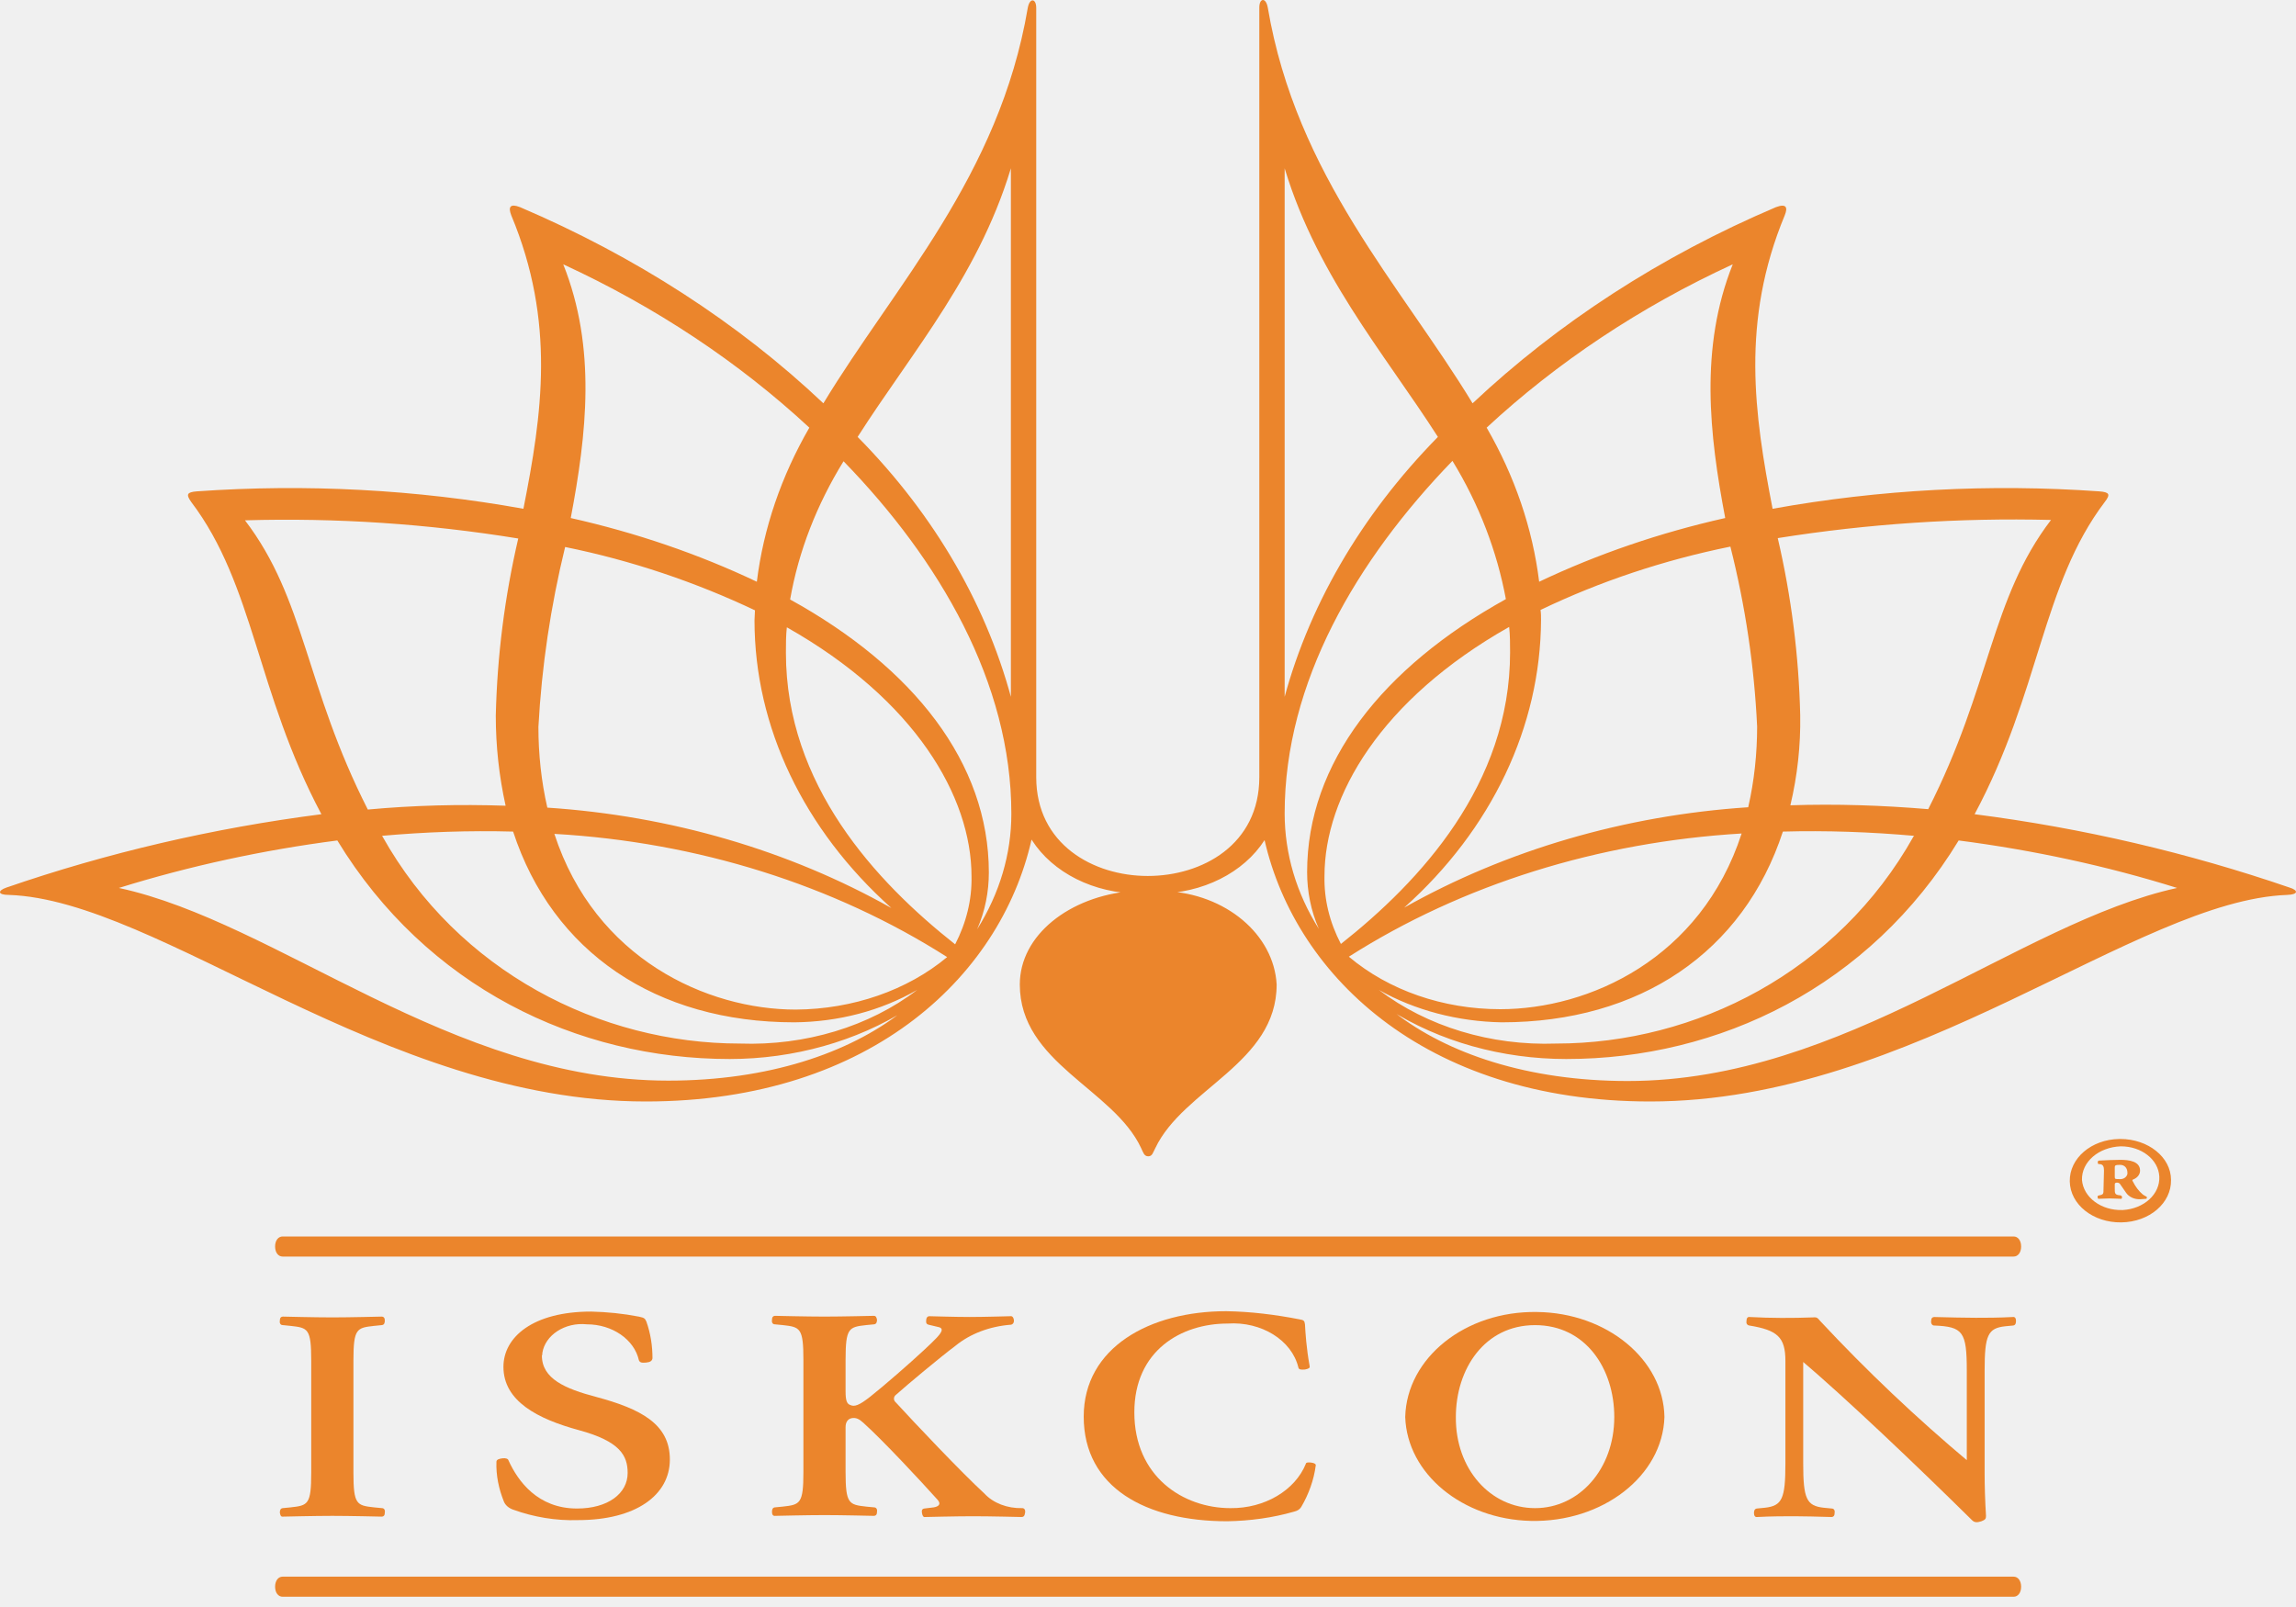
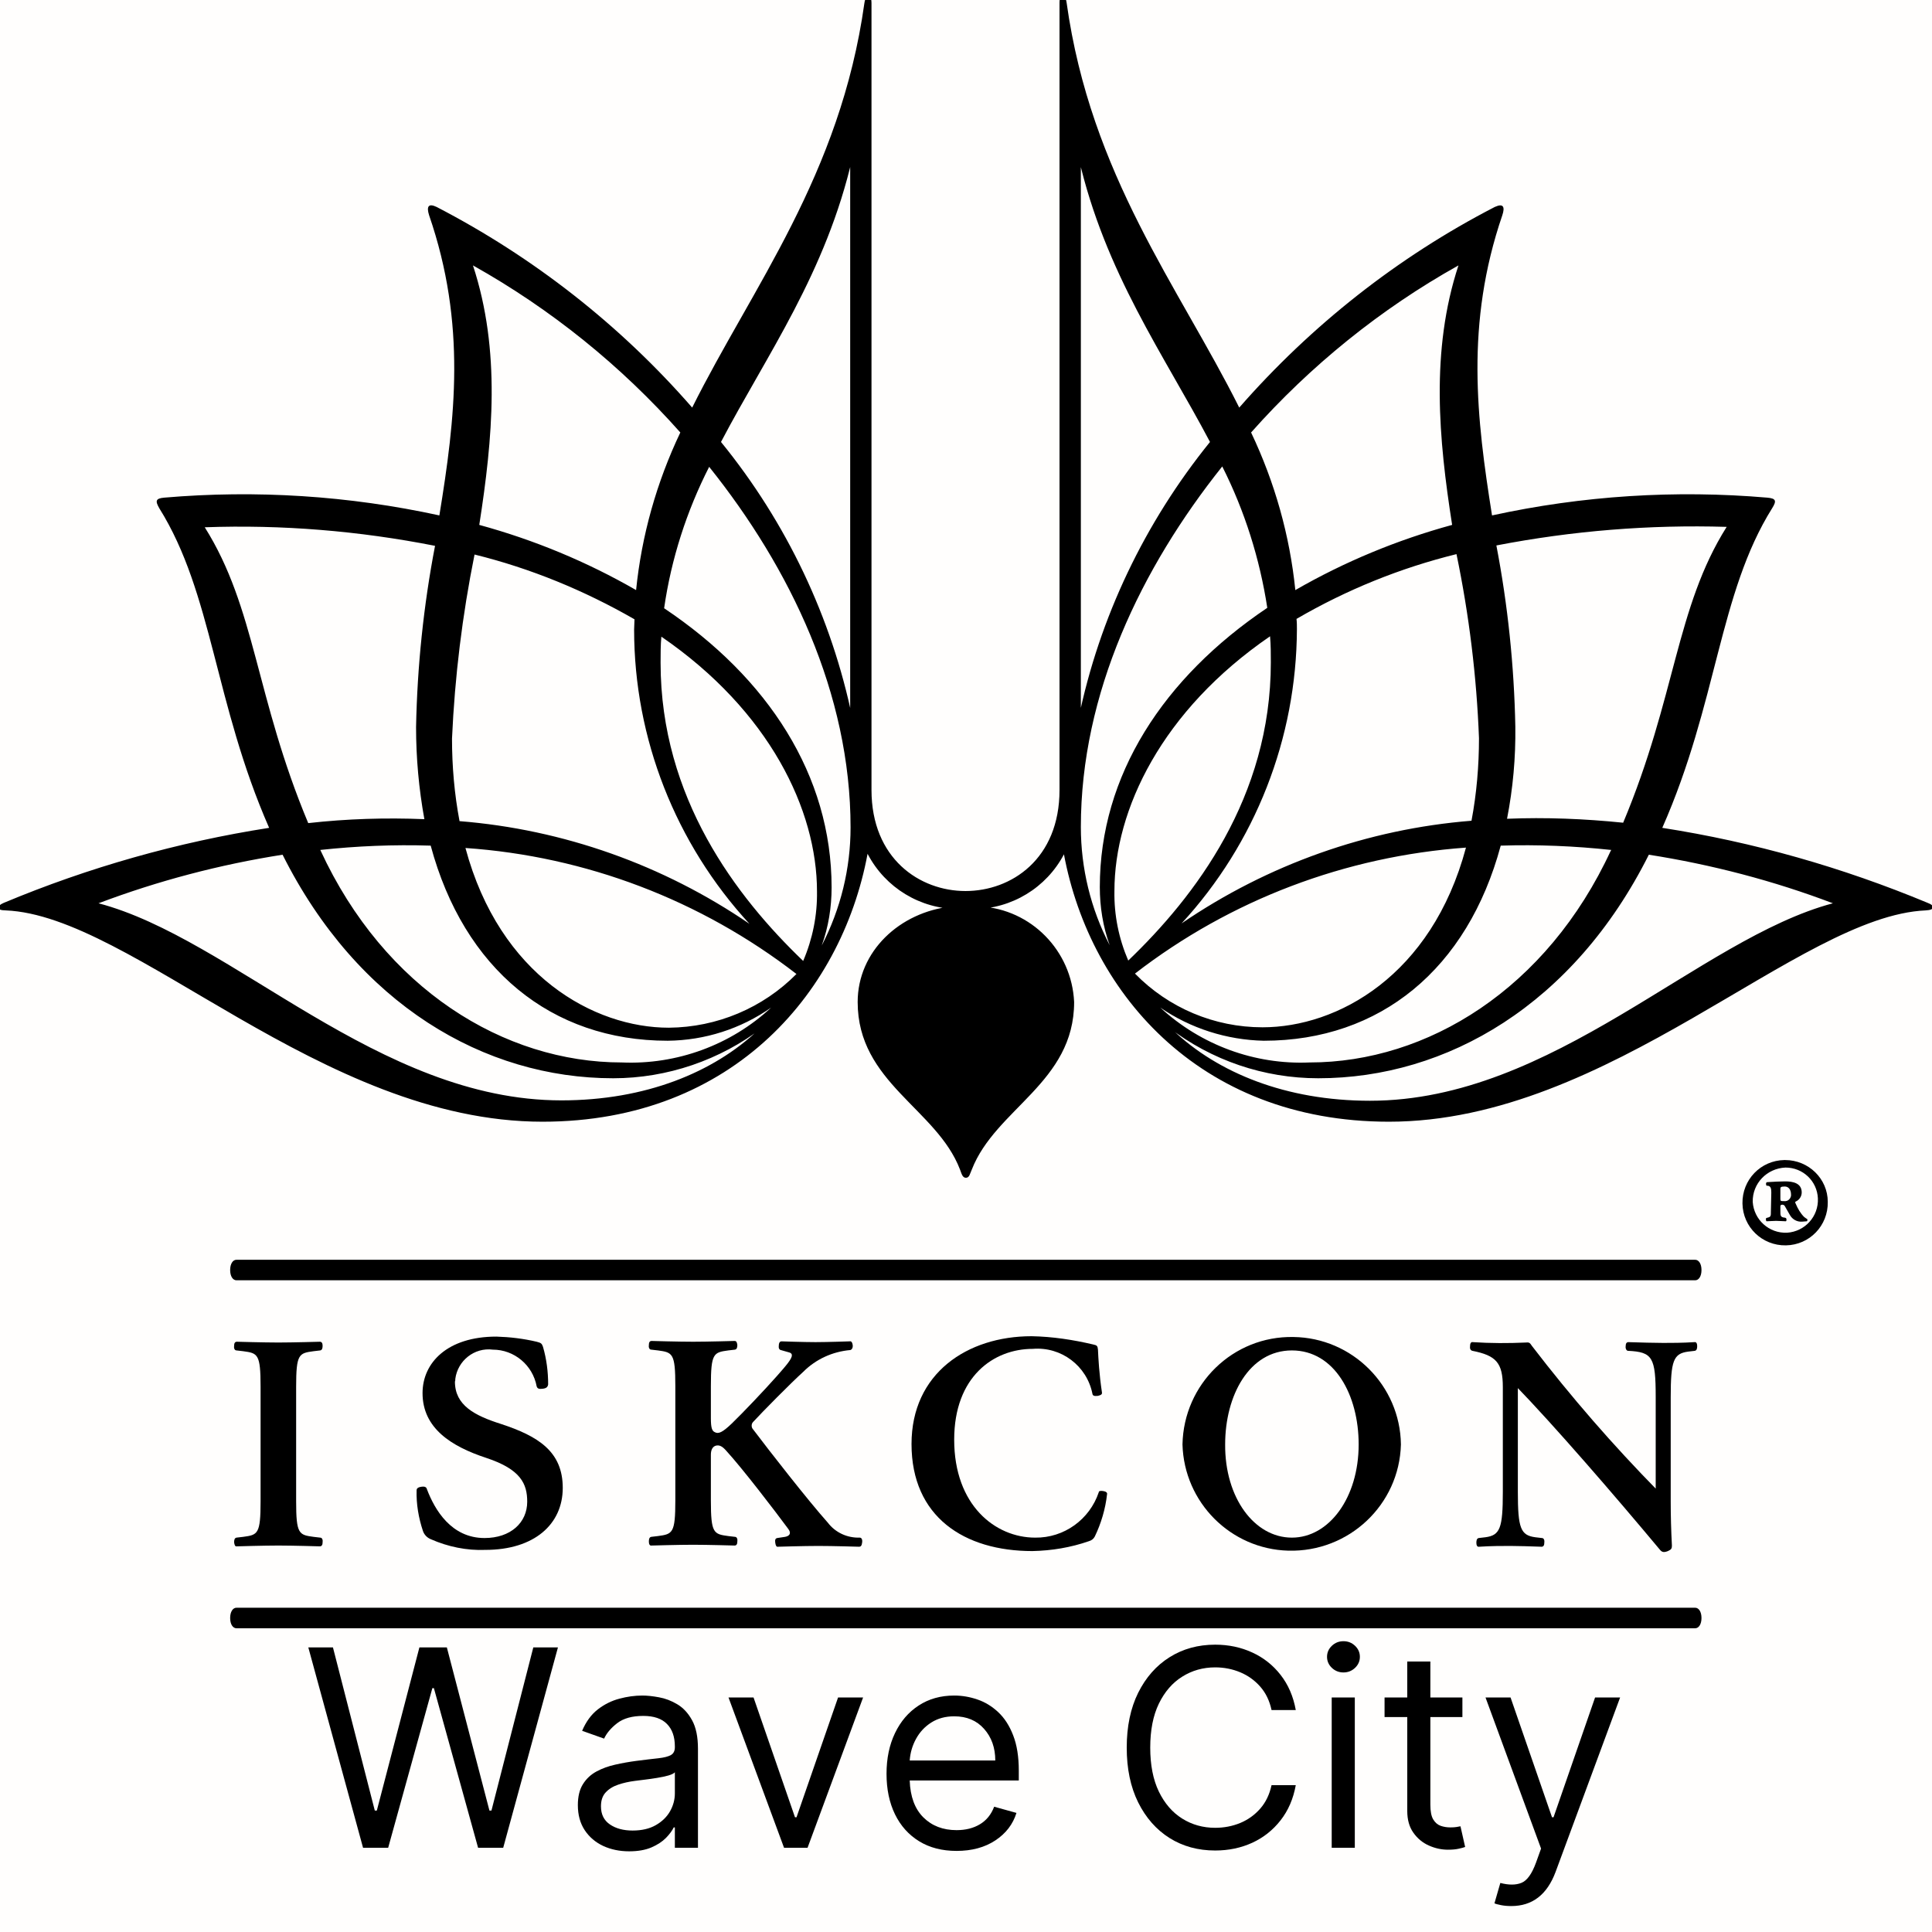
- <svg xmlns="http://www.w3.org/2000/svg" width="60" height="42" viewBox="0 0 60 42" fill="none">
-   <g clip-path="url(#clip0_52_153)">
-     <path d="M53.598 13.589C52.018 15.658 52.03 17.919 50.389 21.148C49.188 21.047 47.988 21.007 46.787 21.047C46.971 20.27 47.057 19.483 47.044 18.696C47.008 17.142 46.812 15.588 46.457 14.064C48.808 13.69 51.197 13.529 53.598 13.589ZM45.918 18.989C45.918 19.695 45.844 20.401 45.685 21.098C42.463 21.31 39.364 22.218 36.694 23.722C38.985 21.673 40.258 18.989 40.271 16.203C40.271 16.112 40.271 16.032 40.258 15.941C41.814 15.194 43.48 14.639 45.219 14.286C45.611 15.84 45.844 17.414 45.918 18.989ZM35.249 25.004C38.213 23.116 41.777 22.006 45.513 21.784C44.448 25.064 41.52 26.376 39.205 26.376C37.711 26.376 36.29 25.882 35.249 25.004ZM39.462 17.051C39.462 20.503 37.111 23.036 35.041 24.671C34.746 24.105 34.599 23.51 34.612 22.894C34.612 20.815 36.082 18.282 39.438 16.385C39.462 16.607 39.462 16.829 39.462 17.051ZM34.158 22.793C34.158 23.298 34.257 23.803 34.465 24.277C33.877 23.348 33.571 22.309 33.571 21.259C33.571 17.838 35.445 14.639 37.956 12.045C38.654 13.186 39.119 14.407 39.352 15.658C36.131 17.445 34.158 19.937 34.158 22.793ZM36.033 25.872C36.976 26.406 38.103 26.699 39.242 26.719C42.855 26.719 45.562 24.883 46.591 21.734C47.73 21.703 48.882 21.744 50.021 21.845C50.021 21.855 50.009 21.855 50.009 21.855C48.025 25.397 44.313 27.274 40.663 27.274C38.96 27.335 37.294 26.83 36.033 25.872ZM45.281 6.908C44.411 9.088 44.668 11.349 45.084 13.539C43.382 13.922 41.753 14.477 40.222 15.204C40.05 13.811 39.585 12.449 38.85 11.177C40.687 9.472 42.868 8.018 45.281 6.908ZM33.497 4.143C34.318 7.1 36.155 9.199 37.576 11.419C35.555 13.478 34.146 15.9 33.497 18.494H33.571V4.143H33.497ZM36.29 26.376C37.625 27.224 39.254 27.678 40.932 27.678C44.925 27.678 48.857 25.791 51.185 21.966C53.132 22.218 55.055 22.632 56.893 23.207C52.74 24.116 48.22 28.253 42.537 28.253C39.928 28.253 37.821 27.537 36.437 26.457L36.29 26.376ZM33.007 21.774C33.742 25.407 37.184 28.788 43.125 28.788C49.984 28.788 55.827 23.53 59.771 23.389C60.065 23.379 60.065 23.268 59.832 23.197C57.187 22.289 54.431 21.643 51.601 21.28C53.316 18.08 53.353 15.295 55.006 13.115C55.153 12.923 55.129 12.863 54.859 12.842C52.005 12.641 49.127 12.792 46.322 13.297C45.844 10.824 45.489 8.402 46.64 5.626C46.726 5.415 46.677 5.314 46.408 5.415C43.394 6.696 40.712 8.442 38.482 10.541C36.608 7.453 33.877 4.607 33.13 0.197C33.081 -0.076 32.909 -0.055 32.909 0.197V20.311C32.909 22.077 31.415 22.894 29.994 22.894C28.573 22.894 27.079 22.067 27.079 20.311V0.207C27.079 -0.045 26.907 -0.066 26.858 0.207C26.111 4.607 23.379 7.463 21.517 10.541C19.288 8.432 16.593 6.696 13.592 5.415C13.335 5.314 13.274 5.404 13.36 5.626C14.523 8.412 14.168 10.824 13.678 13.297C10.873 12.792 7.995 12.641 5.141 12.842C4.883 12.863 4.859 12.923 4.994 13.115C6.647 15.295 6.696 18.08 8.399 21.28C5.569 21.643 2.801 22.289 0.168 23.197C-0.065 23.278 -0.065 23.389 0.229 23.389C4.161 23.52 10.016 28.788 16.875 28.788C22.828 28.788 26.258 25.407 26.993 21.774L26.87 21.794C27.348 22.682 28.377 23.278 29.553 23.349L29.565 23.288C27.948 23.429 26.65 24.439 26.65 25.73C26.65 27.789 29.1 28.455 29.822 30.009C29.871 30.11 29.896 30.221 30.006 30.221C30.116 30.221 30.129 30.12 30.19 30.009C30.925 28.455 33.362 27.789 33.362 25.73C33.289 24.418 32.027 23.358 30.447 23.288L30.459 23.349C31.635 23.278 32.664 22.682 33.142 21.794L33.007 21.774ZM13.543 14.074C13.188 15.598 12.992 17.152 12.956 18.706C12.956 19.493 13.041 20.28 13.213 21.058C12.012 21.017 10.812 21.047 9.612 21.158C7.97 17.929 7.982 15.668 6.402 13.599C8.791 13.529 11.179 13.69 13.543 14.074ZM14.768 14.296C16.508 14.649 18.174 15.214 19.729 15.951C19.729 16.042 19.717 16.122 19.717 16.213C19.717 18.999 21.003 21.683 23.294 23.732C20.623 22.228 17.524 21.32 14.303 21.108C14.144 20.412 14.07 19.705 14.07 18.999C14.156 17.414 14.389 15.85 14.768 14.296ZM20.795 26.386C18.48 26.386 15.552 25.064 14.487 21.794C18.223 22.006 21.787 23.126 24.751 25.014C23.71 25.882 22.289 26.376 20.795 26.386ZM20.562 16.395C23.918 18.292 25.388 20.825 25.388 22.904C25.401 23.51 25.253 24.116 24.96 24.681C22.889 23.046 20.538 20.513 20.538 17.061C20.538 16.829 20.538 16.607 20.562 16.395ZM20.648 15.668C20.868 14.407 21.346 13.186 22.044 12.055C24.555 14.639 26.429 17.848 26.429 21.27C26.429 22.319 26.123 23.349 25.535 24.287C25.743 23.813 25.841 23.308 25.841 22.803C25.841 19.937 23.869 17.445 20.648 15.668ZM19.337 27.274C15.687 27.274 11.976 25.397 9.991 21.855C9.991 21.845 9.979 21.845 9.979 21.845C11.118 21.744 12.257 21.703 13.409 21.734C14.438 24.883 17.145 26.719 20.758 26.719C21.91 26.709 23.024 26.416 23.967 25.872C22.718 26.83 21.04 27.335 19.337 27.274ZM21.15 11.177C20.415 12.449 19.95 13.811 19.778 15.204C18.247 14.477 16.618 13.922 14.915 13.539C15.332 11.339 15.589 9.088 14.719 6.908C17.145 8.028 19.313 9.472 21.15 11.177ZM26.417 4.143V18.494H26.491C25.841 15.9 24.445 13.478 22.412 11.419C23.833 9.189 25.67 7.1 26.491 4.143H26.417ZM23.563 26.447C22.179 27.527 20.072 28.243 17.463 28.243C11.78 28.243 7.26 24.105 3.107 23.207C4.957 22.632 6.868 22.218 8.815 21.966C11.143 25.791 15.075 27.678 19.068 27.678C20.746 27.678 22.387 27.214 23.71 26.376L23.563 26.447Z" fill="#EB852C" />
-     <path d="M16.88 35.612C16.77 35.622 16.721 35.612 16.696 35.551C16.574 35.006 15.998 34.612 15.337 34.612C14.761 34.552 14.246 34.895 14.173 35.359C14.173 35.38 14.173 35.41 14.161 35.43C14.161 36.035 14.773 36.298 15.582 36.51C16.745 36.823 17.505 37.216 17.505 38.145C17.505 39.073 16.623 39.729 15.104 39.729C14.528 39.749 13.94 39.648 13.414 39.457C13.291 39.416 13.205 39.336 13.168 39.245C13.034 38.912 12.96 38.559 12.973 38.205C12.973 38.145 13.046 38.125 13.132 38.114C13.217 38.104 13.279 38.125 13.291 38.175C13.536 38.71 14.05 39.426 15.079 39.426C15.888 39.426 16.402 39.033 16.402 38.498C16.402 38.044 16.206 37.67 15.128 37.378C14.05 37.085 13.156 36.621 13.156 35.723C13.156 34.946 13.928 34.279 15.447 34.279C15.863 34.289 16.28 34.33 16.696 34.411C16.843 34.441 16.855 34.461 16.892 34.542C17.003 34.855 17.051 35.178 17.051 35.501C17.039 35.571 16.99 35.602 16.88 35.612Z" fill="#EB852C" />
-     <path d="M34.261 38.225C34.347 38.235 34.396 38.266 34.383 38.306C34.334 38.679 34.2 39.053 34.004 39.386C33.967 39.446 33.906 39.487 33.82 39.507C33.256 39.669 32.669 39.749 32.068 39.759C29.949 39.759 28.32 38.881 28.32 37.024C28.32 35.218 30.047 34.269 32.044 34.269C32.693 34.279 33.33 34.36 33.955 34.481C34.077 34.501 34.089 34.521 34.102 34.612C34.114 34.834 34.138 35.228 34.224 35.702C34.236 35.753 34.2 35.773 34.102 35.793C33.991 35.803 33.942 35.793 33.93 35.742C33.759 35.026 32.962 34.532 32.081 34.592C30.868 34.592 29.643 35.298 29.643 36.913C29.643 38.589 30.917 39.416 32.154 39.416C33.048 39.426 33.844 38.952 34.126 38.255C34.126 38.225 34.175 38.215 34.261 38.225Z" fill="#EB852C" />
-     <path d="M36.722 37.035C36.759 35.491 38.29 34.259 40.164 34.29C41.989 34.31 43.471 35.531 43.496 37.035C43.447 38.579 41.879 39.79 40.005 39.75C38.217 39.709 36.771 38.518 36.722 37.035ZM40.115 39.416C41.267 39.416 42.185 38.397 42.185 37.035C42.185 35.773 41.438 34.633 40.115 34.633C38.792 34.633 38.045 35.783 38.045 37.035C38.033 38.397 38.951 39.416 40.115 39.416Z" fill="#EB852C" />
-     <path d="M8.133 37.024V38.488C8.133 39.325 8.048 39.346 7.594 39.396L7.386 39.416C7.325 39.426 7.313 39.477 7.313 39.537C7.325 39.598 7.337 39.648 7.398 39.638C7.398 39.638 8.231 39.618 8.685 39.618C9.138 39.618 9.971 39.638 9.971 39.638C10.032 39.638 10.056 39.598 10.056 39.537C10.069 39.477 10.044 39.416 9.983 39.416L9.775 39.396C9.322 39.346 9.236 39.325 9.236 38.488V35.561C9.236 34.723 9.322 34.703 9.775 34.653L9.983 34.632C10.044 34.622 10.056 34.572 10.056 34.511C10.056 34.451 10.032 34.41 9.971 34.41C9.971 34.41 9.138 34.431 8.685 34.431C8.231 34.431 7.398 34.41 7.398 34.41C7.337 34.41 7.313 34.451 7.313 34.511C7.3 34.572 7.325 34.632 7.386 34.632L7.594 34.653C8.048 34.703 8.133 34.723 8.133 35.561V37.024Z" fill="#EB852C" />
-     <path d="M24.498 39.194C24.608 39.315 24.522 39.376 24.4 39.396L24.155 39.426C24.094 39.436 24.081 39.477 24.094 39.547C24.106 39.618 24.13 39.658 24.179 39.648C24.179 39.648 24.988 39.628 25.429 39.628C25.882 39.628 26.69 39.648 26.69 39.648C26.752 39.648 26.776 39.618 26.788 39.537C26.801 39.457 26.764 39.416 26.715 39.416C26.323 39.426 25.956 39.285 25.723 39.033C25.11 38.468 23.898 37.186 23.408 36.651C23.346 36.6 23.346 36.51 23.408 36.459L23.42 36.449C23.689 36.207 24.571 35.47 24.963 35.177C25.355 34.855 25.87 34.663 26.421 34.622C26.47 34.612 26.507 34.562 26.494 34.491C26.482 34.431 26.458 34.39 26.396 34.4C26.396 34.4 25.71 34.42 25.343 34.42C24.976 34.42 24.29 34.4 24.29 34.4C24.228 34.4 24.204 34.451 24.204 34.501C24.192 34.572 24.216 34.612 24.265 34.622L24.522 34.683C24.571 34.693 24.608 34.713 24.608 34.754C24.62 34.844 24.412 35.036 24.143 35.288C23.763 35.642 23.102 36.217 22.746 36.499C22.452 36.732 22.33 36.772 22.22 36.721C22.134 36.691 22.097 36.611 22.097 36.368V35.541C22.097 34.703 22.183 34.683 22.636 34.632L22.844 34.612C22.905 34.602 22.918 34.552 22.918 34.491C22.905 34.431 22.893 34.39 22.832 34.39C22.832 34.39 21.999 34.41 21.546 34.41C21.093 34.41 20.26 34.39 20.26 34.39C20.198 34.39 20.174 34.431 20.174 34.491C20.162 34.552 20.186 34.612 20.247 34.612L20.456 34.632C20.909 34.683 20.995 34.703 20.995 35.541V38.468C20.995 39.305 20.909 39.325 20.456 39.376L20.247 39.396C20.186 39.406 20.174 39.456 20.174 39.517C20.174 39.578 20.198 39.628 20.26 39.618C20.26 39.618 21.093 39.598 21.546 39.598C21.999 39.598 22.832 39.618 22.832 39.618C22.893 39.618 22.918 39.578 22.918 39.517C22.93 39.456 22.905 39.396 22.844 39.396L22.636 39.376C22.183 39.325 22.097 39.305 22.097 38.468V37.297C22.097 37.166 22.158 37.085 22.256 37.065C22.367 37.044 22.452 37.085 22.562 37.186C23.089 37.66 24.081 38.73 24.498 39.194Z" fill="#EB852C" />
-     <path d="M47.024 35.511C48.237 36.54 50.111 38.326 51.532 39.729C51.593 39.79 51.654 39.8 51.777 39.76C51.887 39.719 51.899 39.689 51.899 39.618C51.875 39.224 51.863 38.851 51.863 38.498V35.823C51.863 34.895 51.948 34.713 52.401 34.663L52.61 34.643C52.671 34.633 52.683 34.582 52.683 34.522C52.683 34.461 52.659 34.41 52.598 34.421C52.23 34.441 51.875 34.441 51.63 34.441C51.372 34.441 50.919 34.431 50.552 34.421C50.49 34.421 50.466 34.461 50.466 34.522C50.454 34.582 50.49 34.643 50.539 34.643C51.299 34.673 51.397 34.804 51.397 35.823V38.286L51.471 38.225C50.074 37.055 48.776 35.823 47.563 34.522C47.502 34.451 47.49 34.421 47.379 34.431C46.828 34.451 46.277 34.451 45.726 34.421C45.664 34.41 45.64 34.461 45.64 34.522C45.628 34.582 45.652 34.633 45.713 34.643C46.448 34.764 46.657 34.945 46.657 35.571V38.245C46.657 39.174 46.571 39.356 46.118 39.406L45.91 39.426C45.848 39.437 45.836 39.487 45.836 39.547C45.836 39.608 45.861 39.658 45.922 39.648C46.289 39.628 46.645 39.628 46.889 39.628C47.147 39.628 47.49 39.638 47.857 39.648C47.918 39.648 47.943 39.608 47.943 39.547C47.955 39.487 47.931 39.426 47.87 39.426L47.661 39.406C47.208 39.356 47.122 39.174 47.122 38.245V35.47L47.024 35.511Z" fill="#EB852C" />
-     <path d="M52.621 32.841C52.731 32.841 52.817 32.74 52.817 32.578C52.817 32.417 52.731 32.316 52.621 32.316H7.385C7.275 32.316 7.189 32.417 7.189 32.578C7.189 32.74 7.275 32.841 7.385 32.841H52.621Z" fill="#EB852C" />
-     <path d="M52.621 41.732C52.731 41.732 52.817 41.631 52.817 41.47C52.817 41.308 52.731 41.207 52.621 41.207H7.385C7.275 41.207 7.189 41.308 7.189 41.47C7.189 41.631 7.275 41.732 7.385 41.732H52.621Z" fill="#EB852C" />
-     <path d="M56.734 30.838C56.746 31.443 56.17 31.938 55.435 31.948C54.7 31.958 54.1 31.484 54.088 30.878C54.076 30.273 54.651 29.778 55.386 29.768C55.399 29.768 55.411 29.768 55.411 29.768C56.134 29.768 56.734 30.242 56.734 30.838ZM54.407 30.838C54.443 31.292 54.909 31.645 55.472 31.625C56.023 31.595 56.452 31.211 56.428 30.747C56.403 30.303 55.962 29.96 55.423 29.96C54.848 29.98 54.394 30.363 54.407 30.838ZM54.982 30.596C54.982 30.485 54.958 30.434 54.872 30.424H54.835C54.811 30.394 54.811 30.343 54.848 30.333C55.056 30.323 55.239 30.313 55.411 30.313C55.644 30.313 55.925 30.353 55.925 30.596C55.925 30.696 55.852 30.787 55.742 30.828C55.717 30.838 55.717 30.848 55.742 30.888C55.803 31.009 55.889 31.13 55.999 31.221C56.036 31.241 56.06 31.262 56.085 31.272C56.109 31.272 56.109 31.322 56.085 31.332C56.036 31.332 55.987 31.342 55.938 31.342C55.778 31.352 55.632 31.282 55.558 31.171L55.411 30.959C55.399 30.929 55.362 30.908 55.325 30.908C55.276 30.908 55.264 30.929 55.264 30.949V31.07C55.264 31.191 55.264 31.231 55.411 31.241L55.435 31.252C55.46 31.262 55.46 31.322 55.435 31.332C55.337 31.332 55.252 31.322 55.129 31.322C55.019 31.322 54.921 31.332 54.835 31.332C54.811 31.322 54.811 31.262 54.823 31.252L54.86 31.241C54.97 31.221 54.97 31.201 54.97 31.07L54.982 30.596ZM55.264 30.757C55.264 30.817 55.276 30.817 55.386 30.817C55.496 30.828 55.583 30.757 55.595 30.676C55.595 30.666 55.595 30.656 55.595 30.656C55.595 30.525 55.521 30.444 55.399 30.444C55.276 30.444 55.264 30.464 55.264 30.505V30.757Z" fill="#EB852C" />
+ <svg xmlns="http://www.w3.org/2000/svg" width="500" zoomAndPan="magnify" viewBox="0 0 375 375" height="500" preserveAspectRatio="xMidYMid meet" version="1.0">
+   <defs>
+     <g />
+   </defs>
+   <rect x="-37.5" width="450" fill="#ffffff" y="-37.5" height="450" fill-opacity="1" />
+   <rect x="-37.5" width="450" fill="#fffefd" y="-37.5" height="450" fill-opacity="1" />
+   <path fill="#000000" d="M 335.145 102.266 C 325.254 117.98 325.328 135.156 315.055 159.688 C 307.543 158.922 300.027 158.613 292.516 158.922 C 293.668 153.016 294.203 147.039 294.125 141.059 C 293.895 129.254 292.668 117.445 290.445 105.871 C 305.164 103.031 320.117 101.809 335.145 102.266 Z M 287.07 143.281 C 287.07 148.648 286.613 154.016 285.617 159.305 C 265.453 160.914 246.055 167.812 229.34 179.238 C 243.68 163.676 251.652 143.281 251.73 122.121 C 251.73 121.434 251.73 120.82 251.652 120.129 C 261.391 114.457 271.816 110.238 282.703 107.555 C 285.156 119.363 286.613 131.324 287.07 143.281 Z M 220.297 188.973 C 238.848 174.637 261.16 166.203 284.543 164.52 C 277.875 189.434 259.551 199.398 245.059 199.398 C 235.707 199.398 226.812 195.641 220.297 188.973 Z M 246.668 128.562 C 246.668 154.781 231.949 174.023 218.992 186.445 C 217.152 182.152 216.23 177.629 216.309 172.949 C 216.309 157.16 225.508 137.914 246.516 123.504 C 246.668 125.188 246.668 126.875 246.668 128.562 Z M 213.473 172.184 C 213.473 176.016 214.086 179.852 215.387 183.453 C 211.707 176.402 209.793 168.504 209.793 160.531 C 209.793 134.543 221.52 110.238 237.238 90.535 C 241.609 99.199 244.523 108.477 245.98 117.98 C 225.816 131.555 213.473 150.488 213.473 172.184 Z M 225.203 195.566 C 231.105 199.629 238.16 201.852 245.289 202.008 C 267.906 202.008 284.848 188.055 291.289 164.137 C 298.422 163.906 305.625 164.211 312.754 164.977 C 312.754 165.055 312.68 165.055 312.68 165.055 C 300.258 191.965 277.027 206.223 254.184 206.223 C 243.527 206.684 233.098 202.848 225.203 195.566 Z M 283.086 51.516 C 277.645 68.074 279.25 85.246 281.859 101.883 C 271.203 104.797 261.004 109.016 251.422 114.535 C 250.348 103.953 247.434 93.605 242.836 83.945 C 254.336 70.988 267.98 59.949 283.086 51.516 Z M 209.332 30.512 C 214.469 52.973 225.969 68.918 234.859 85.785 C 222.211 101.426 213.395 119.824 209.332 139.527 L 209.793 139.527 L 209.793 30.512 Z M 226.812 199.398 C 235.168 205.84 245.363 209.289 255.867 209.289 C 280.863 209.289 305.473 194.953 320.039 165.898 C 332.23 167.812 344.266 170.957 355.766 175.328 C 329.777 182.227 301.488 213.656 265.91 213.656 C 249.582 213.656 236.395 208.215 227.73 200.012 Z M 206.266 164.441 C 210.863 192.039 232.406 217.723 269.594 217.723 C 312.527 217.723 349.098 177.781 373.785 176.707 C 375.621 176.629 375.621 175.785 374.168 175.25 C 357.605 168.352 340.355 163.445 322.648 160.684 C 333.379 136.383 333.609 115.223 343.961 98.664 C 344.879 97.207 344.727 96.746 343.039 96.594 C 325.176 95.059 307.16 96.211 289.602 100.043 C 286.613 81.262 284.387 62.863 291.598 41.781 C 292.133 40.168 291.824 39.402 290.141 40.168 C 271.277 49.906 254.488 63.168 240.535 79.113 C 228.805 55.656 211.707 34.035 207.031 0.535 C 206.727 -1.535 205.652 -1.383 205.652 0.535 L 205.652 153.324 C 205.652 166.742 196.297 172.949 187.402 172.949 C 178.512 172.949 169.156 166.664 169.156 153.324 L 169.156 0.613 C 169.156 -1.305 168.086 -1.457 167.777 0.613 C 163.102 34.035 146.004 55.734 134.352 79.113 C 120.398 63.094 103.531 49.906 84.746 40.168 C 83.137 39.402 82.754 40.094 83.289 41.781 C 90.574 62.938 88.348 81.262 85.281 100.043 C 67.727 96.211 49.711 95.059 31.848 96.594 C 30.234 96.746 30.082 97.207 30.926 98.664 C 41.273 115.223 41.582 136.383 52.238 160.684 C 34.531 163.445 17.203 168.352 0.719 175.25 C -0.738 175.863 -0.738 176.707 1.102 176.707 C 25.711 177.703 62.359 217.723 105.293 217.723 C 142.555 217.723 164.02 192.039 168.621 164.441 L 167.855 164.594 C 170.844 171.34 177.285 175.863 184.645 176.402 L 184.719 175.941 C 174.602 177.016 166.473 184.68 166.473 194.492 C 166.473 210.133 181.809 215.191 186.332 227 C 186.637 227.766 186.793 228.605 187.48 228.605 C 188.172 228.605 188.246 227.844 188.633 227 C 193.23 215.191 208.488 210.133 208.488 194.492 C 208.027 184.527 200.133 176.477 190.242 175.941 L 190.316 176.402 C 197.676 175.863 204.117 171.34 207.109 164.594 Z M 84.441 105.945 C 82.215 117.523 80.988 129.328 80.758 141.137 C 80.758 147.117 81.297 153.094 82.371 159 C 74.855 158.691 67.344 158.922 59.828 159.766 C 49.555 135.23 49.633 118.059 39.742 102.344 C 54.691 101.809 69.641 103.031 84.441 105.945 Z M 92.109 107.633 C 102.992 110.316 113.422 114.609 123.156 120.207 C 123.156 120.895 123.082 121.512 123.082 122.199 C 123.082 143.359 131.133 163.75 145.465 179.312 C 128.754 167.891 109.355 160.992 89.195 159.383 C 88.195 154.094 87.734 148.727 87.734 143.359 C 88.273 131.324 89.73 119.441 92.109 107.633 Z M 129.828 199.477 C 115.336 199.477 97.016 189.434 90.344 164.594 C 113.727 166.203 136.039 174.715 154.59 189.051 C 148.074 195.641 139.18 199.398 129.828 199.477 Z M 128.371 123.578 C 149.379 137.992 158.578 157.234 158.578 173.027 C 158.652 177.629 157.734 182.227 155.895 186.52 C 142.938 174.102 128.219 154.859 128.219 128.641 C 128.219 126.875 128.219 125.188 128.371 123.578 Z M 128.906 118.059 C 130.285 108.477 133.277 99.199 137.648 90.613 C 153.363 110.238 165.094 134.621 165.094 160.605 C 165.094 168.582 163.18 176.402 159.496 183.531 C 160.801 179.926 161.414 176.094 161.414 172.262 C 161.414 150.488 149.07 131.555 128.906 118.059 Z M 120.703 206.223 C 97.855 206.223 74.625 191.965 62.207 165.055 C 62.207 164.977 62.129 164.977 62.129 164.977 C 69.258 164.211 76.391 163.906 83.598 164.137 C 90.035 188.055 106.98 202.008 129.598 202.008 C 136.805 201.93 143.781 199.707 149.684 195.566 C 141.863 202.848 131.363 206.684 120.703 206.223 Z M 132.051 83.945 C 127.449 93.605 124.535 103.953 123.465 114.535 C 113.879 109.016 103.684 104.797 93.027 101.883 C 95.633 85.172 97.242 68.074 91.801 51.516 C 106.98 60.023 120.551 70.988 132.051 83.945 Z M 165.02 30.512 L 165.02 139.527 L 165.477 139.527 C 161.414 119.824 152.676 101.426 139.945 85.785 C 148.84 68.844 160.34 52.973 165.477 30.512 Z M 147.156 199.938 C 138.492 208.141 125.305 213.582 108.973 213.582 C 73.398 213.582 45.109 182.152 19.121 175.328 C 30.695 170.957 42.656 167.812 54.848 165.898 C 69.414 194.953 94.023 209.289 119.016 209.289 C 129.52 209.289 139.793 205.762 148.074 199.398 Z M 147.156 199.938 " fill-opacity="1" fill-rule="nonzero" />
+   <path fill="#000000" d="M 105.32 269.555 C 104.629 269.633 104.324 269.555 104.168 269.094 C 103.402 264.953 99.801 261.965 95.66 261.965 C 92.059 261.504 88.836 264.109 88.375 267.637 C 88.375 267.789 88.375 268.02 88.301 268.172 C 88.301 272.773 92.133 274.766 97.195 276.375 C 104.477 278.754 109.23 281.742 109.23 288.797 C 109.23 295.848 103.711 300.832 94.203 300.832 C 90.598 300.984 86.922 300.219 83.625 298.762 C 82.855 298.453 82.32 297.844 82.09 297.152 C 81.246 294.621 80.785 291.941 80.863 289.258 C 80.863 288.797 81.324 288.641 81.859 288.566 C 82.395 288.488 82.777 288.641 82.855 289.027 C 84.391 293.09 87.609 298.531 94.051 298.531 C 99.109 298.531 102.332 295.543 102.332 291.48 C 102.332 288.027 101.102 285.191 94.355 282.969 C 87.609 280.746 82.016 277.223 82.016 270.398 C 82.016 264.496 86.844 259.434 96.348 259.434 C 98.957 259.512 101.562 259.816 104.168 260.43 C 105.09 260.66 105.168 260.812 105.398 261.426 C 106.086 263.805 106.395 266.258 106.395 268.711 C 106.316 269.246 106.012 269.477 105.32 269.555 Z M 105.32 269.555 " fill-opacity="1" fill-rule="nonzero" />
+   <path fill="#000000" d="M 214.113 289.41 C 214.648 289.488 214.957 289.715 214.879 290.023 C 214.57 292.859 213.727 295.695 212.504 298.227 C 212.273 298.684 211.887 298.992 211.352 299.145 C 207.824 300.371 204.145 300.984 200.387 301.062 C 187.125 301.062 176.926 294.395 176.926 280.285 C 176.926 266.562 187.738 259.359 200.234 259.359 C 204.297 259.434 208.285 260.047 212.195 260.965 C 212.961 261.121 213.039 261.273 213.113 261.965 C 213.191 263.648 213.344 266.641 213.883 270.242 C 213.957 270.625 213.727 270.781 213.113 270.934 C 212.426 271.008 212.117 270.934 212.043 270.551 C 210.969 265.105 205.984 261.352 200.465 261.812 C 192.875 261.812 185.207 267.18 185.207 279.445 C 185.207 292.168 193.18 298.453 200.926 298.453 C 206.523 298.531 211.504 294.93 213.27 289.641 C 213.27 289.41 213.574 289.332 214.113 289.41 Z M 214.113 289.41 " fill-opacity="1" fill-rule="nonzero" />
+   <path fill="#000000" d="M 229.52 280.363 C 229.75 268.633 239.336 259.281 251.066 259.512 C 262.488 259.664 271.766 268.941 271.918 280.363 C 271.613 292.094 261.801 301.293 250.066 300.984 C 238.875 300.68 229.828 291.633 229.52 280.363 Z M 250.758 298.453 C 257.965 298.453 263.715 290.711 263.715 280.363 C 263.715 270.781 259.039 262.117 250.758 262.117 C 242.477 262.117 237.801 270.855 237.801 280.363 C 237.727 290.711 243.477 298.453 250.758 298.453 Z M 250.758 298.453 " fill-opacity="1" fill-rule="nonzero" />
+   <path fill="#000000" d="M 50.578 280.285 L 50.578 291.402 C 50.578 297.766 50.043 297.918 47.207 298.301 L 45.902 298.453 C 45.52 298.531 45.441 298.914 45.441 299.375 C 45.52 299.836 45.598 300.219 45.98 300.145 C 45.98 300.145 51.191 299.988 54.027 299.988 C 56.867 299.988 62.078 300.145 62.078 300.145 C 62.461 300.145 62.617 299.836 62.617 299.375 C 62.691 298.914 62.539 298.453 62.156 298.453 L 60.855 298.301 C 58.016 297.918 57.48 297.766 57.48 291.402 L 57.48 269.172 C 57.48 262.809 58.016 262.652 60.855 262.27 L 62.156 262.117 C 62.539 262.043 62.617 261.656 62.617 261.195 C 62.617 260.738 62.461 260.43 62.078 260.43 C 62.078 260.43 56.867 260.582 54.027 260.582 C 51.191 260.582 45.98 260.43 45.98 260.43 C 45.598 260.43 45.441 260.738 45.441 261.195 C 45.367 261.656 45.52 262.117 45.902 262.117 L 47.207 262.27 C 50.043 262.652 50.578 262.809 50.578 269.172 Z M 50.578 280.285 " fill-opacity="1" fill-rule="nonzero" />
+   <path fill="#000000" d="M 153.008 296.77 C 153.695 297.688 153.16 298.148 152.395 298.301 L 150.859 298.531 C 150.477 298.609 150.402 298.914 150.477 299.453 C 150.555 299.988 150.707 300.297 151.012 300.219 C 151.012 300.219 156.074 300.066 158.832 300.066 C 161.672 300.066 166.73 300.219 166.73 300.219 C 167.113 300.219 167.27 299.988 167.344 299.375 C 167.422 298.762 167.191 298.453 166.883 298.453 C 164.43 298.531 162.133 297.461 160.676 295.543 C 156.84 291.25 149.25 281.512 146.184 277.449 C 145.801 277.066 145.801 276.375 146.184 275.992 C 146.184 275.992 146.262 275.914 146.262 275.914 C 147.945 274.078 153.465 268.48 155.922 266.258 C 158.375 263.805 161.594 262.348 165.043 262.043 C 165.352 261.965 165.582 261.582 165.504 261.043 C 165.43 260.582 165.273 260.277 164.891 260.355 C 164.891 260.355 160.598 260.508 158.297 260.508 C 155.996 260.508 151.703 260.355 151.703 260.355 C 151.32 260.355 151.168 260.738 151.168 261.121 C 151.09 261.656 151.242 261.965 151.551 262.043 L 153.16 262.5 C 153.465 262.578 153.695 262.73 153.695 263.035 C 153.773 263.727 152.473 265.184 150.785 267.102 C 148.406 269.785 144.27 274.152 142.043 276.301 C 140.203 278.062 139.438 278.367 138.746 277.984 C 138.211 277.758 137.98 277.145 137.98 275.305 L 137.98 269.016 C 137.98 262.652 138.516 262.5 141.355 262.117 L 142.656 261.965 C 143.039 261.887 143.117 261.504 143.117 261.043 C 143.039 260.582 142.965 260.277 142.582 260.277 C 142.582 260.277 137.367 260.43 134.531 260.43 C 131.695 260.43 126.48 260.277 126.48 260.277 C 126.098 260.277 125.945 260.582 125.945 261.043 C 125.867 261.504 126.02 261.965 126.406 261.965 L 127.707 262.117 C 130.543 262.5 131.082 262.652 131.082 269.016 L 131.082 291.25 C 131.082 297.613 130.543 297.766 127.707 298.148 L 126.406 298.301 C 126.02 298.379 125.945 298.762 125.945 299.223 C 125.945 299.684 126.098 300.066 126.48 299.988 C 126.48 299.988 131.695 299.836 134.531 299.836 C 137.367 299.836 142.582 299.988 142.582 299.988 C 142.965 299.988 143.117 299.684 143.117 299.223 C 143.191 298.762 143.039 298.301 142.656 298.301 L 141.355 298.148 C 138.516 297.766 137.98 297.613 137.98 291.25 L 137.98 282.355 C 137.98 281.359 138.363 280.746 138.977 280.594 C 139.668 280.441 140.203 280.746 140.895 281.512 C 144.191 285.117 150.402 293.242 153.008 296.77 Z M 153.008 296.77 " fill-opacity="1" fill-rule="nonzero" />
+   <path fill="#000000" d="M 294 268.785 C 301.59 276.605 313.32 290.176 322.215 300.832 C 322.598 301.293 322.98 301.367 323.746 301.062 C 324.438 300.754 324.516 300.523 324.516 299.988 C 324.359 297 324.285 294.164 324.285 291.48 L 324.285 271.164 C 324.285 264.109 324.82 262.73 327.656 262.348 L 328.961 262.195 C 329.344 262.117 329.422 261.734 329.422 261.273 C 329.422 260.812 329.266 260.43 328.883 260.508 C 326.582 260.66 324.359 260.66 322.828 260.66 C 321.215 260.66 318.379 260.582 316.078 260.508 C 315.695 260.508 315.543 260.812 315.543 261.273 C 315.465 261.734 315.695 262.195 316.004 262.195 C 320.754 262.426 321.371 263.418 321.371 271.164 L 321.371 289.871 L 321.832 289.41 C 313.09 280.516 304.961 271.164 297.371 261.273 C 296.988 260.734 296.914 260.508 296.223 260.582 C 292.773 260.738 289.32 260.738 285.875 260.508 C 285.488 260.43 285.336 260.812 285.336 261.273 C 285.262 261.734 285.414 262.117 285.797 262.195 C 290.395 263.113 291.699 264.496 291.699 269.246 L 291.699 289.562 C 291.699 296.617 291.164 297.996 288.328 298.379 L 287.023 298.531 C 286.641 298.609 286.562 298.992 286.562 299.453 C 286.562 299.914 286.715 300.297 287.098 300.219 C 289.398 300.066 291.621 300.066 293.156 300.066 C 294.766 300.066 296.914 300.145 299.215 300.219 C 299.598 300.219 299.75 299.914 299.75 299.453 C 299.824 298.992 299.672 298.531 299.289 298.531 L 297.984 298.379 C 295.148 297.996 294.613 296.617 294.613 289.562 L 294.613 268.48 Z M 294 268.785 " fill-opacity="1" fill-rule="nonzero" />
+   <path fill="#000000" d="M 329.031 248.504 C 329.723 248.504 330.258 247.742 330.258 246.512 C 330.258 245.285 329.723 244.52 329.031 244.52 L 45.898 244.52 C 45.207 244.52 44.672 245.285 44.672 246.512 C 44.672 247.742 45.207 248.504 45.898 248.504 Z M 329.031 248.504 " fill-opacity="1" fill-rule="nonzero" />
+   <path fill="#000000" d="M 329.031 316.047 C 329.723 316.047 330.258 315.281 330.258 314.055 C 330.258 312.828 329.723 312.059 329.031 312.059 L 45.898 312.059 C 45.207 312.059 44.672 312.828 44.672 314.055 C 44.672 315.281 45.207 316.047 45.898 316.047 Z M 329.031 316.047 " fill-opacity="1" fill-rule="nonzero" />
+   <path fill="#000000" d="M 354.77 233.289 C 354.848 237.891 351.246 241.645 346.645 241.723 C 342.043 241.801 338.289 238.195 338.211 233.598 C 338.133 228.996 341.738 225.242 346.34 225.164 C 346.414 225.164 346.492 225.164 346.492 225.164 C 351.016 225.164 354.77 228.766 354.77 233.289 Z M 340.203 233.289 C 340.434 236.738 343.348 239.422 346.875 239.27 C 350.324 239.039 353.008 236.129 352.852 232.602 C 352.699 229.227 349.941 226.621 346.566 226.621 C 342.965 226.773 340.129 229.688 340.203 233.289 Z M 343.809 231.449 C 343.809 230.605 343.656 230.223 343.117 230.148 L 342.887 230.148 C 342.734 229.918 342.734 229.531 342.965 229.457 C 344.266 229.379 345.418 229.305 346.492 229.305 C 347.945 229.305 349.711 229.609 349.711 231.449 C 349.711 232.215 349.25 232.906 348.562 233.215 C 348.406 233.289 348.406 233.367 348.562 233.676 C 348.945 234.594 349.48 235.512 350.172 236.203 C 350.398 236.355 350.555 236.512 350.707 236.586 C 350.859 236.586 350.859 236.969 350.707 237.047 C 350.398 237.047 350.094 237.121 349.789 237.121 C 348.793 237.199 347.871 236.664 347.41 235.82 L 346.492 234.211 C 346.414 233.98 346.184 233.828 345.953 233.828 C 345.648 233.828 345.57 233.98 345.57 234.133 L 345.57 235.055 C 345.57 235.973 345.57 236.281 346.492 236.355 L 346.645 236.434 C 346.797 236.512 346.797 236.969 346.645 237.047 C 346.031 237.047 345.492 236.969 344.727 236.969 C 344.039 236.969 343.426 237.047 342.887 237.047 C 342.734 236.969 342.734 236.512 342.809 236.434 L 343.039 236.355 C 343.73 236.203 343.73 236.051 343.73 235.055 Z M 345.57 232.676 C 345.57 233.137 345.648 233.137 346.34 233.137 C 347.027 233.215 347.562 232.676 347.641 232.062 C 347.641 231.984 347.641 231.91 347.641 231.91 C 347.641 230.914 347.18 230.301 346.414 230.301 C 345.648 230.301 345.57 230.453 345.57 230.762 Z M 345.57 232.676 " fill-opacity="1" fill-rule="nonzero" />
+   <g fill="#000000" fill-opacity="1">
+     <g transform="translate(58.70255, 358.6513)">
+       <g>
+         <path d="M 11.766 0 L 1.141 -38.891 L 5.922 -38.891 L 14.047 -7.219 L 14.438 -7.219 L 22.703 -38.891 L 28.031 -38.891 L 36.297 -7.219 L 36.688 -7.219 L 44.812 -38.891 L 49.594 -38.891 L 38.969 0 L 34.094 0 L 25.516 -30.984 L 25.219 -30.984 L 16.641 0 Z M 11.766 0 " />
+       </g>
+     </g>
  </g>
-   <defs>
-     <clipPath id="clip0_52_153">
-       <rect width="60" height="42" fill="white" />
-     </clipPath>
-   </defs>
+   <g fill="#000000" fill-opacity="1">
+     <g transform="translate(109.4276, 358.6513)">
+       <g>
+         <path d="M 12.688 0.688 C 10.832 0.688 9.148 0.336 7.641 -0.359 C 6.141 -1.066 4.945 -2.086 4.062 -3.422 C 3.176 -4.766 2.734 -6.383 2.734 -8.281 C 2.734 -9.945 3.062 -11.301 3.719 -12.344 C 4.375 -13.395 5.254 -14.219 6.359 -14.812 C 7.461 -15.406 8.68 -15.848 10.016 -16.141 C 11.348 -16.441 12.691 -16.68 14.047 -16.859 C 15.816 -17.086 17.254 -17.258 18.359 -17.375 C 19.473 -17.5 20.285 -17.707 20.797 -18 C 21.305 -18.289 21.562 -18.797 21.562 -19.516 L 21.562 -19.672 C 21.562 -21.547 21.051 -23 20.031 -24.031 C 19.02 -25.07 17.484 -25.594 15.422 -25.594 C 13.273 -25.594 11.594 -25.125 10.375 -24.188 C 9.164 -23.25 8.316 -22.25 7.828 -21.188 L 3.562 -22.703 C 4.32 -24.484 5.336 -25.867 6.609 -26.859 C 7.891 -27.848 9.285 -28.539 10.797 -28.938 C 12.305 -29.344 13.797 -29.547 15.266 -29.547 C 16.203 -29.547 17.281 -29.43 18.5 -29.203 C 19.719 -28.984 20.898 -28.531 22.047 -27.844 C 23.191 -27.164 24.145 -26.133 24.906 -24.75 C 25.664 -23.375 26.047 -21.531 26.047 -19.219 L 26.047 0 L 21.562 0 L 21.562 -3.953 L 21.344 -3.953 C 21.039 -3.316 20.535 -2.633 19.828 -1.906 C 19.117 -1.188 18.176 -0.57 17 -0.062 C 15.82 0.438 14.383 0.688 12.688 0.688 Z M 13.359 -3.344 C 15.141 -3.344 16.641 -3.691 17.859 -4.391 C 19.078 -5.086 20 -5.984 20.625 -7.078 C 21.25 -8.18 21.562 -9.344 21.562 -10.562 L 21.562 -14.656 C 21.375 -14.426 20.957 -14.219 20.312 -14.031 C 19.676 -13.852 18.941 -13.695 18.109 -13.562 C 17.285 -13.426 16.484 -13.312 15.703 -13.219 C 14.93 -13.125 14.305 -13.047 13.828 -12.984 C 12.66 -12.836 11.57 -12.594 10.562 -12.25 C 9.562 -11.914 8.754 -11.414 8.141 -10.75 C 7.523 -10.094 7.219 -9.191 7.219 -8.047 C 7.219 -6.492 7.797 -5.32 8.953 -4.531 C 10.109 -3.738 11.578 -3.344 13.359 -3.344 Z M 13.359 -3.344 " />
+       </g>
+     </g>
+   </g>
+   <g fill="#000000" fill-opacity="1">
+     <g transform="translate(139.5741, 358.6513)">
+       <g>
+         <path d="M 27.953 -29.172 L 17.172 0 L 12.609 0 L 1.828 -29.172 L 6.688 -29.172 L 14.734 -5.922 L 15.031 -5.922 L 23.094 -29.172 Z M 27.953 -29.172 " />
+       </g>
+     </g>
+   </g>
+   <g fill="#000000" fill-opacity="1">
+     <g transform="translate(169.3409, 358.6513)">
+       <g>
+         <path d="M 16.328 0.609 C 13.516 0.609 11.094 -0.016 9.062 -1.266 C 7.031 -2.516 5.469 -4.258 4.375 -6.5 C 3.281 -8.75 2.734 -11.367 2.734 -14.359 C 2.734 -17.336 3.281 -19.969 4.375 -22.25 C 5.469 -24.539 7 -26.328 8.969 -27.609 C 10.938 -28.898 13.238 -29.547 15.875 -29.547 C 17.395 -29.547 18.895 -29.289 20.375 -28.781 C 21.852 -28.281 23.195 -27.461 24.406 -26.328 C 25.625 -25.191 26.594 -23.691 27.312 -21.828 C 28.039 -19.973 28.406 -17.688 28.406 -14.969 L 28.406 -13.062 L 7.234 -13.062 C 7.336 -9.945 8.219 -7.562 9.875 -5.906 C 11.539 -4.25 13.691 -3.422 16.328 -3.422 C 18.086 -3.422 19.598 -3.801 20.859 -4.562 C 22.129 -5.32 23.051 -6.457 23.625 -7.969 L 27.953 -6.766 C 27.266 -4.555 25.895 -2.773 23.844 -1.422 C 21.789 -0.066 19.285 0.609 16.328 0.609 Z M 7.234 -16.938 L 23.844 -16.938 C 23.844 -19.406 23.117 -21.453 21.672 -23.078 C 20.234 -24.703 18.301 -25.516 15.875 -25.516 C 14.164 -25.516 12.68 -25.113 11.422 -24.312 C 10.172 -23.52 9.188 -22.469 8.469 -21.156 C 7.75 -19.852 7.336 -18.445 7.234 -16.938 Z M 7.234 -16.938 " />
+       </g>
+     </g>
+   </g>
+   <g fill="#000000" fill-opacity="1">
+     <g transform="translate(200.4746, 358.6513)">
+       <g />
+     </g>
+   </g>
+   <g fill="#000000" fill-opacity="1">
+     <g transform="translate(215.5098, 358.6513)">
+       <g>
+         <path d="M 36 -26.734 L 31.297 -26.734 C 30.91 -28.535 30.18 -30.047 29.109 -31.266 C 28.035 -32.492 26.738 -33.426 25.219 -34.062 C 23.695 -34.695 22.078 -35.016 20.359 -35.016 C 18.004 -35.016 15.875 -34.414 13.969 -33.219 C 12.062 -32.031 10.547 -30.281 9.422 -27.969 C 8.305 -25.656 7.75 -22.812 7.75 -19.438 C 7.75 -16.07 8.305 -13.227 9.422 -10.906 C 10.547 -8.594 12.062 -6.844 13.969 -5.656 C 15.875 -4.469 18.004 -3.875 20.359 -3.875 C 22.078 -3.875 23.695 -4.188 25.219 -4.812 C 26.738 -5.445 28.035 -6.379 29.109 -7.609 C 30.18 -8.836 30.91 -10.352 31.297 -12.156 L 36 -12.156 C 35.52 -9.5 34.535 -7.223 33.047 -5.328 C 31.566 -3.43 29.734 -1.977 27.547 -0.969 C 25.359 0.031 22.961 0.531 20.359 0.531 C 17.035 0.531 14.082 -0.273 11.5 -1.891 C 8.926 -3.516 6.895 -5.82 5.406 -8.812 C 3.926 -11.801 3.188 -15.344 3.188 -19.438 C 3.188 -23.539 3.926 -27.086 5.406 -30.078 C 6.895 -33.066 8.926 -35.367 11.5 -36.984 C 14.082 -38.609 17.035 -39.422 20.359 -39.422 C 22.961 -39.422 25.359 -38.914 27.547 -37.906 C 29.734 -36.906 31.566 -35.457 33.047 -33.562 C 34.535 -31.664 35.52 -29.391 36 -26.734 Z M 36 -26.734 " />
+       </g>
+     </g>
+   </g>
+   <g fill="#000000" fill-opacity="1">
+     <g transform="translate(254.3889, 358.6513)">
+       <g>
+         <path d="M 4.094 0 L 4.094 -29.172 L 8.578 -29.172 L 8.578 0 Z M 6.375 -34.031 C 5.5 -34.031 4.75 -34.328 4.125 -34.922 C 3.5 -35.516 3.188 -36.227 3.188 -37.062 C 3.188 -37.895 3.5 -38.609 4.125 -39.203 C 4.75 -39.797 5.5 -40.094 6.375 -40.094 C 7.25 -40.094 8 -39.797 8.625 -39.203 C 9.25 -38.609 9.562 -37.895 9.562 -37.062 C 9.562 -36.227 9.25 -35.516 8.625 -34.922 C 8 -34.328 7.25 -34.031 6.375 -34.031 Z M 6.375 -34.031 " />
+       </g>
+     </g>
+   </g>
+   <g fill="#000000" fill-opacity="1">
+     <g transform="translate(267.0702, 358.6513)">
+       <g>
+         <path d="M 16.781 -29.172 L 16.781 -25.375 L 10.562 -25.375 L 10.562 -8.359 C 10.562 -7.086 10.742 -6.141 11.109 -5.516 C 11.484 -4.891 11.961 -4.473 12.547 -4.266 C 13.141 -4.055 13.77 -3.953 14.438 -3.953 C 14.926 -3.953 15.328 -3.977 15.641 -4.031 C 15.961 -4.094 16.219 -4.141 16.406 -4.172 L 17.312 -0.156 C 17.008 -0.039 16.586 0.07 16.047 0.188 C 15.504 0.312 14.812 0.375 13.969 0.375 C 12.707 0.375 11.473 0.102 10.266 -0.438 C 9.055 -0.977 8.055 -1.805 7.266 -2.922 C 6.473 -4.035 6.078 -5.441 6.078 -7.141 L 6.078 -25.375 L 1.672 -25.375 L 1.672 -29.172 L 6.078 -29.172 L 6.078 -36.156 L 10.562 -36.156 L 10.562 -29.172 Z M 16.781 -29.172 " />
+       </g>
+     </g>
+   </g>
+   <g fill="#000000" fill-opacity="1">
+     <g transform="translate(286.5097, 358.6513)">
+       <g>
+         <path d="M 6.828 11.312 C 6.078 11.312 5.398 11.25 4.797 11.125 C 4.203 11.008 3.789 10.895 3.562 10.781 L 4.703 6.828 C 6.336 7.254 7.703 7.25 8.797 6.812 C 9.891 6.375 10.832 5.066 11.625 2.891 L 12.609 0.156 L 1.828 -29.172 L 6.688 -29.172 L 14.734 -5.922 L 15.031 -5.922 L 23.094 -29.172 L 27.953 -29.172 L 15.422 4.703 C 13.773 9.109 10.91 11.312 6.828 11.312 Z M 6.828 11.312 " />
+       </g>
+     </g>
+   </g>
</svg>
